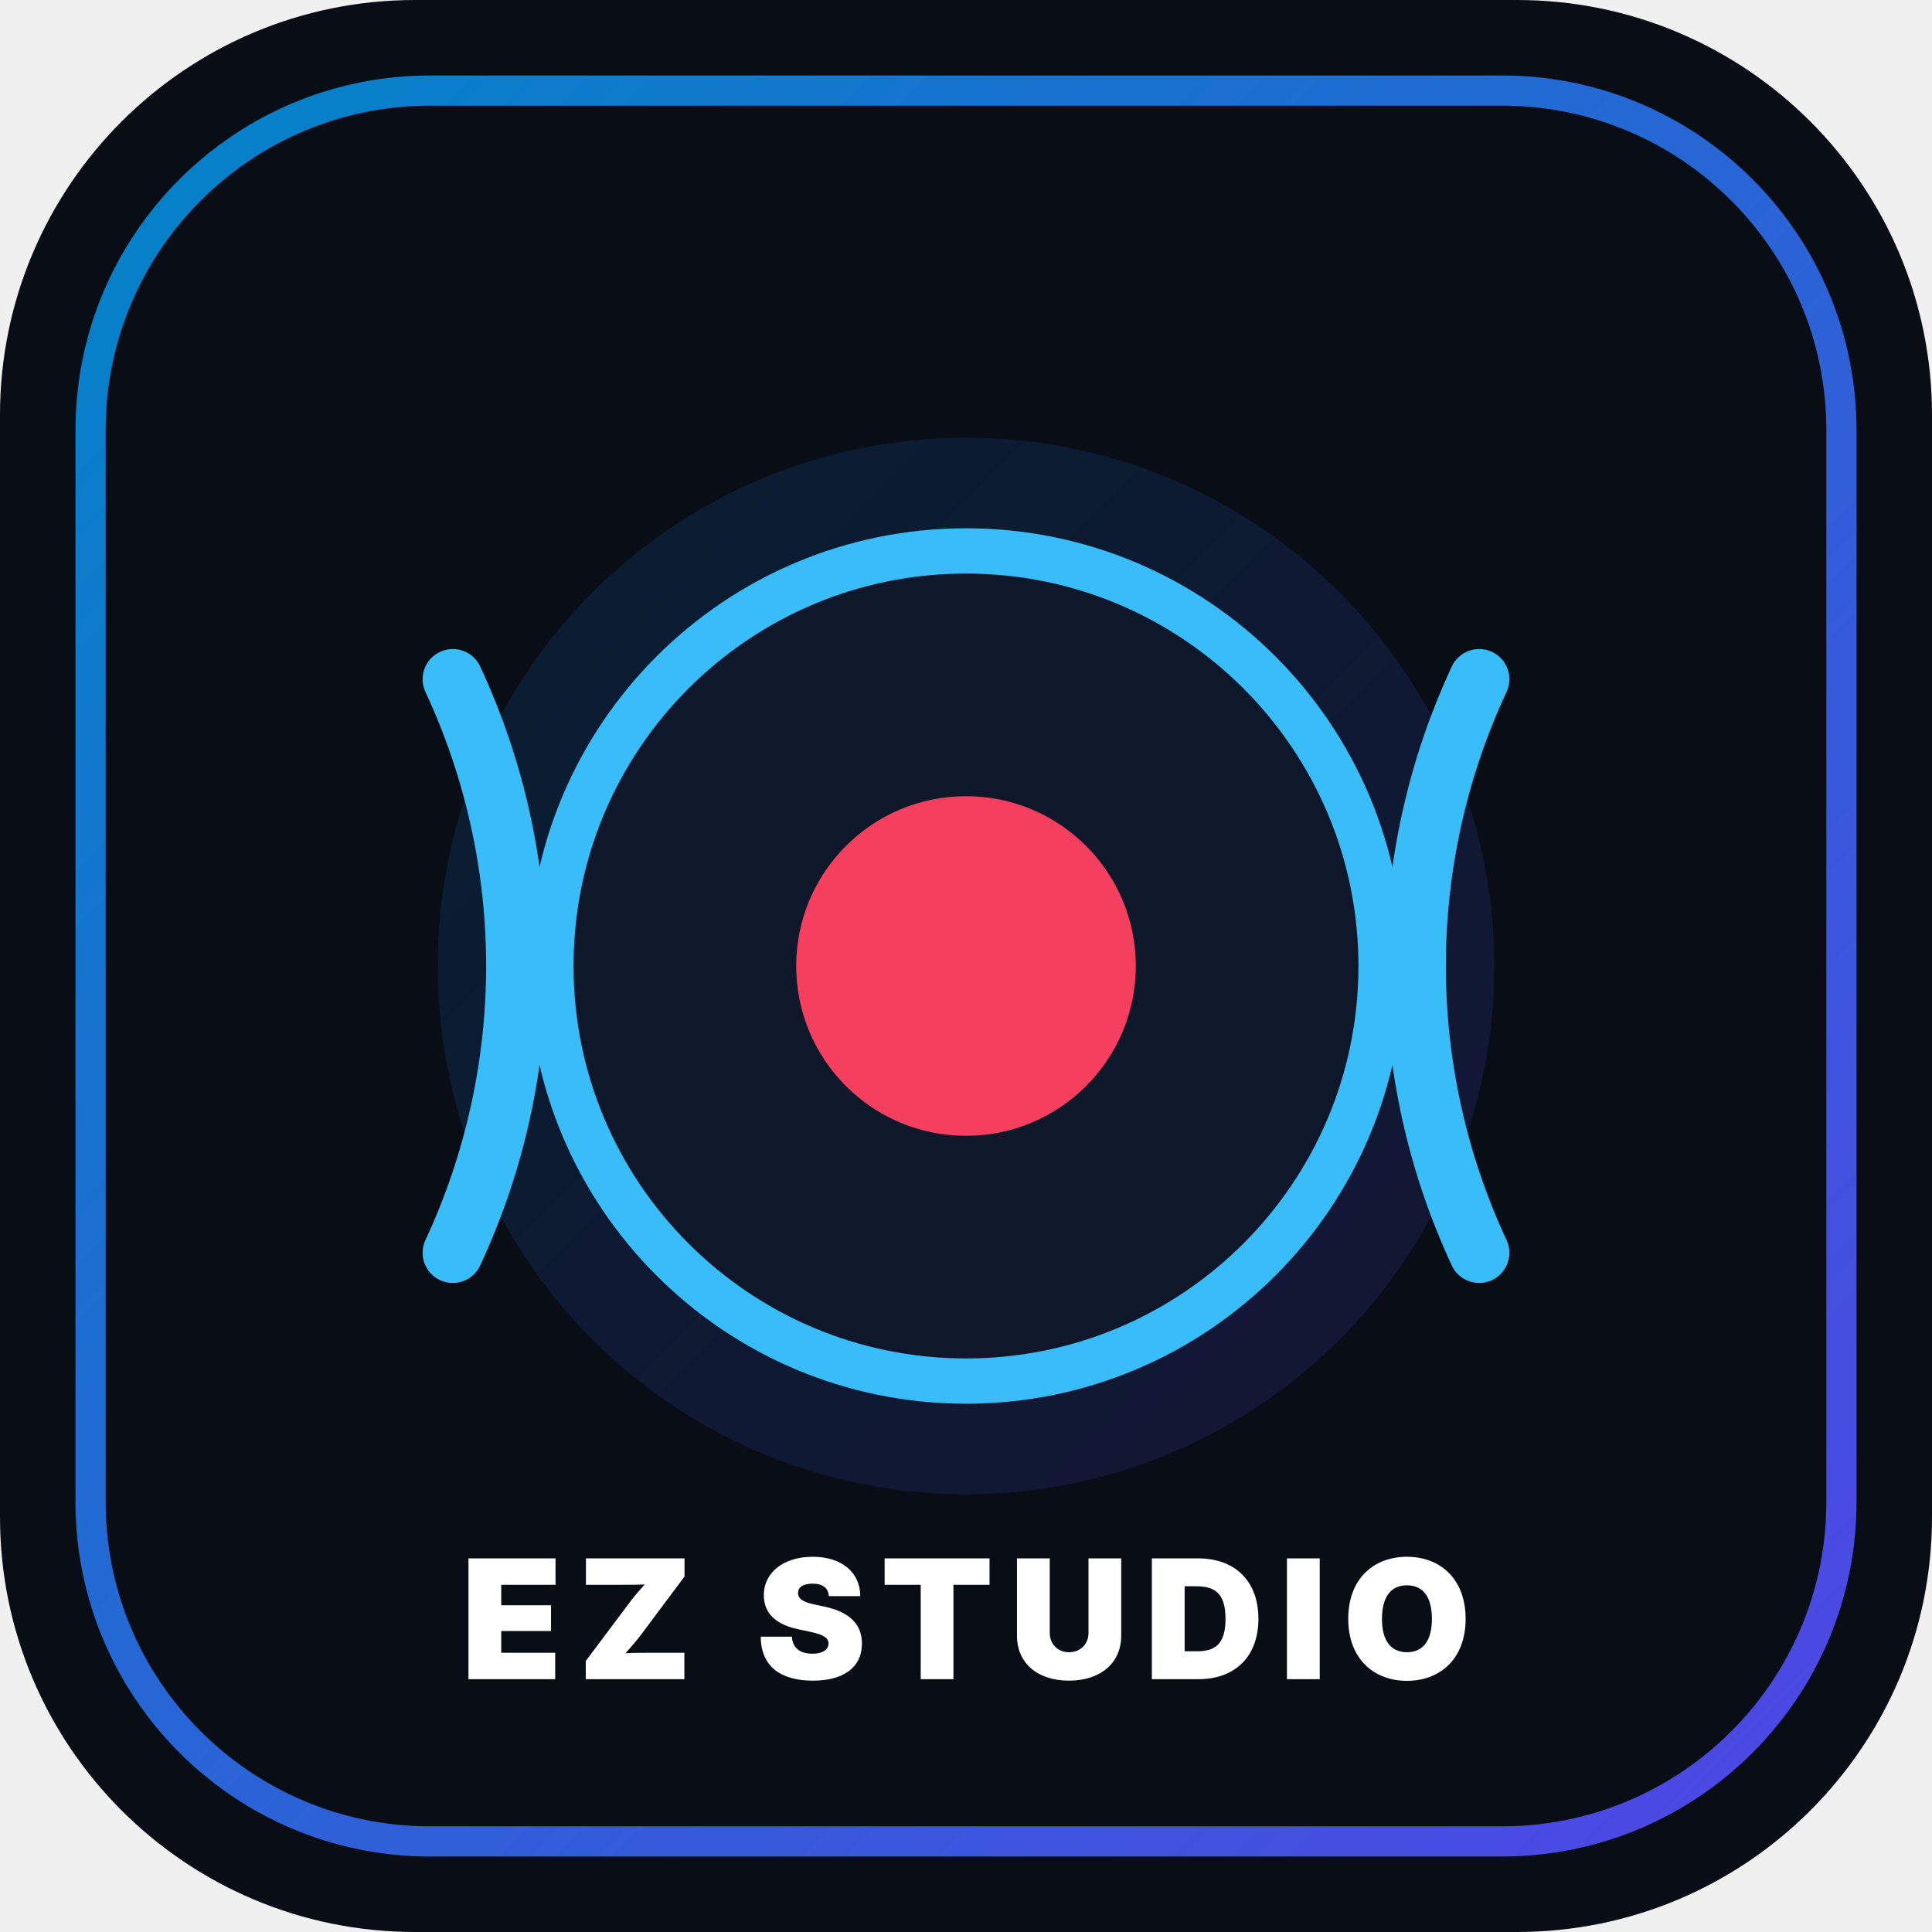
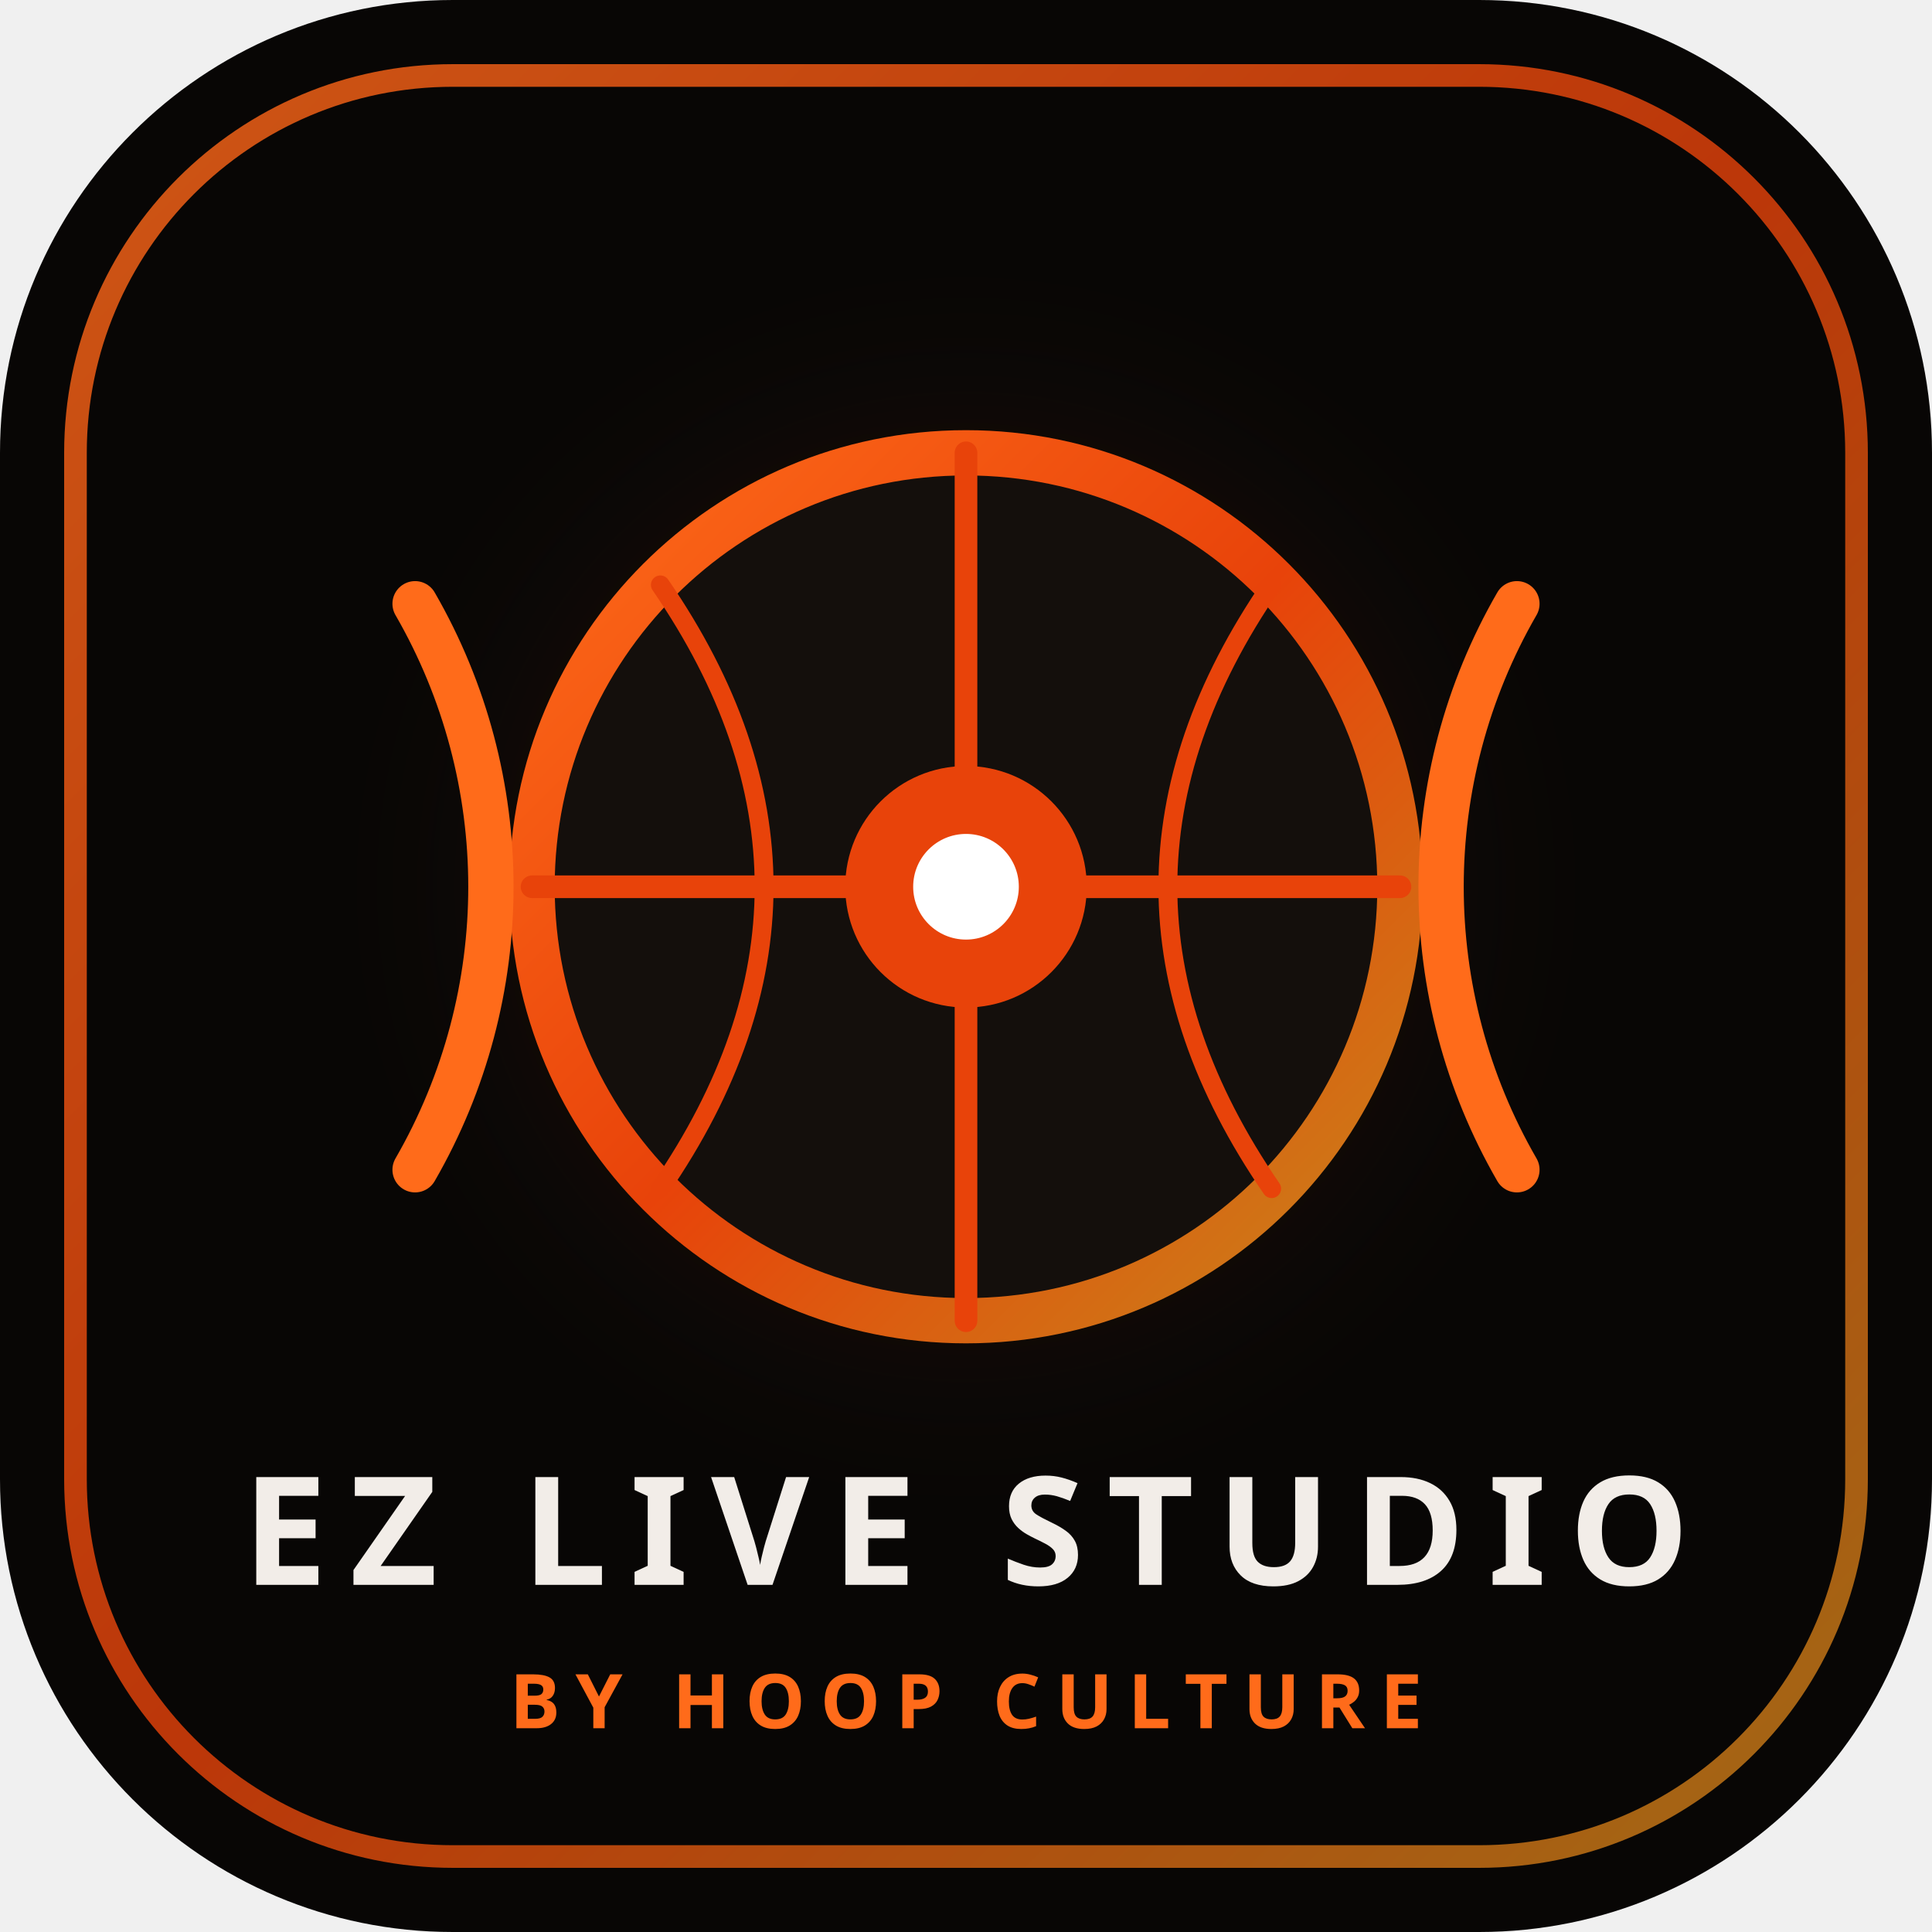
<svg xmlns="http://www.w3.org/2000/svg" viewBox="0 0 512 512" width="512" height="512">
  <defs>
-     <linearGradient id="grad" x1="0%" y1="0%" x2="100%" y2="100%">
-       <stop offset="0%" stop-color="#0284c7" />
-       <stop offset="100%" stop-color="#4f46e5" />
+     <linearGradient id="fireGrad" x1="0%" y1="0%" x2="100%" y2="100%">
+       <stop offset="0%" stop-color="#ff6b1a" />
+       <stop offset="50%" stop-color="#e8430a" />
+       <stop offset="100%" stop-color="#c8841a" />
    </linearGradient>
+     <radialGradient id="courtGlow" cx="50%" cy="50%" r="50%">
+       <stop offset="0%" stop-color="#ff6b1a" stop-opacity="0.35" />
+       <stop offset="100%" stop-color="#080605" stop-opacity="0" />
+     </radialGradient>
  </defs>
-   <rect width="512" height="512" rx="110" fill="#090d16" />
-   <rect x="24" y="24" width="464" height="464" rx="90" fill="none" stroke="url(#grad)" stroke-width="8" />
-   <circle cx="256" cy="256" r="140" fill="url(#grad)" opacity="0.15" />
-   <circle cx="256" cy="256" r="110" fill="#0f172a" stroke="#38bdf8" stroke-width="12" />
-   <circle cx="256" cy="256" r="45" fill="#f43f5e" />
-   <path d="M 120 180 A 180 180 0 0 1 120 332" fill="none" stroke="#38bdf8" stroke-width="16" stroke-linecap="round" />
-   <path d="M 392 180 A 180 180 0 0 0 392 332" fill="none" stroke="#38bdf8" stroke-width="16" stroke-linecap="round" />
-   <text x="256" y="445" font-family="-apple-system, BlinkMacSystemFont, sans-serif" font-weight="900" font-size="44" fill="#ffffff" text-anchor="middle" letter-spacing="4">EZ STUDIO</text>
+   <rect width="512" height="512" rx="120" fill="#080605" />
+   <rect x="20" y="20" width="472" height="472" rx="100" fill="none" stroke="url(#fireGrad)" stroke-width="6" opacity="0.8" />
+   <circle cx="256" cy="235" r="170" fill="url(#courtGlow)" />
+   <circle cx="256" cy="235" r="115" fill="#140f0c" stroke="url(#fireGrad)" stroke-width="12" />
+   <line x1="141" y1="235" x2="371" y2="235" stroke="#e8430a" stroke-width="6" stroke-linecap="round" />
+   <line x1="256" y1="120" x2="256" y2="350" stroke="#e8430a" stroke-width="6" stroke-linecap="round" />
+   <path d="M 175 155 Q 230 235 175 315" fill="none" stroke="#e8430a" stroke-width="5" stroke-linecap="round" />
+   <path d="M 337 155 Q 282 235 337 315" fill="none" stroke="#e8430a" stroke-width="5" stroke-linecap="round" />
+   <circle cx="256" cy="235" r="32" fill="#e8430a" />
+   <circle cx="256" cy="235" r="14" fill="#ffffff" />
+   <path d="M 110 160 A 150 150 0 0 1 110 310" fill="none" stroke="#ff6b1a" stroke-width="12" stroke-linecap="round" />
+   <path d="M 402 160 A 150 150 0 0 0 402 310" fill="none" stroke="#ff6b1a" stroke-width="12" stroke-linecap="round" />
+   <text x="256" y="420" font-family="'Barlow Condensed', 'Anton', sans-serif" font-weight="900" font-size="40" fill="#f2ede8" text-anchor="middle" letter-spacing="6">EZ LIVE STUDIO</text>
+   <text x="256" y="458" font-family="'Barlow', sans-serif" font-weight="700" font-size="20" fill="#ff6b1a" text-anchor="middle" letter-spacing="4">BY HOOP CULTURE</text>
</svg>
